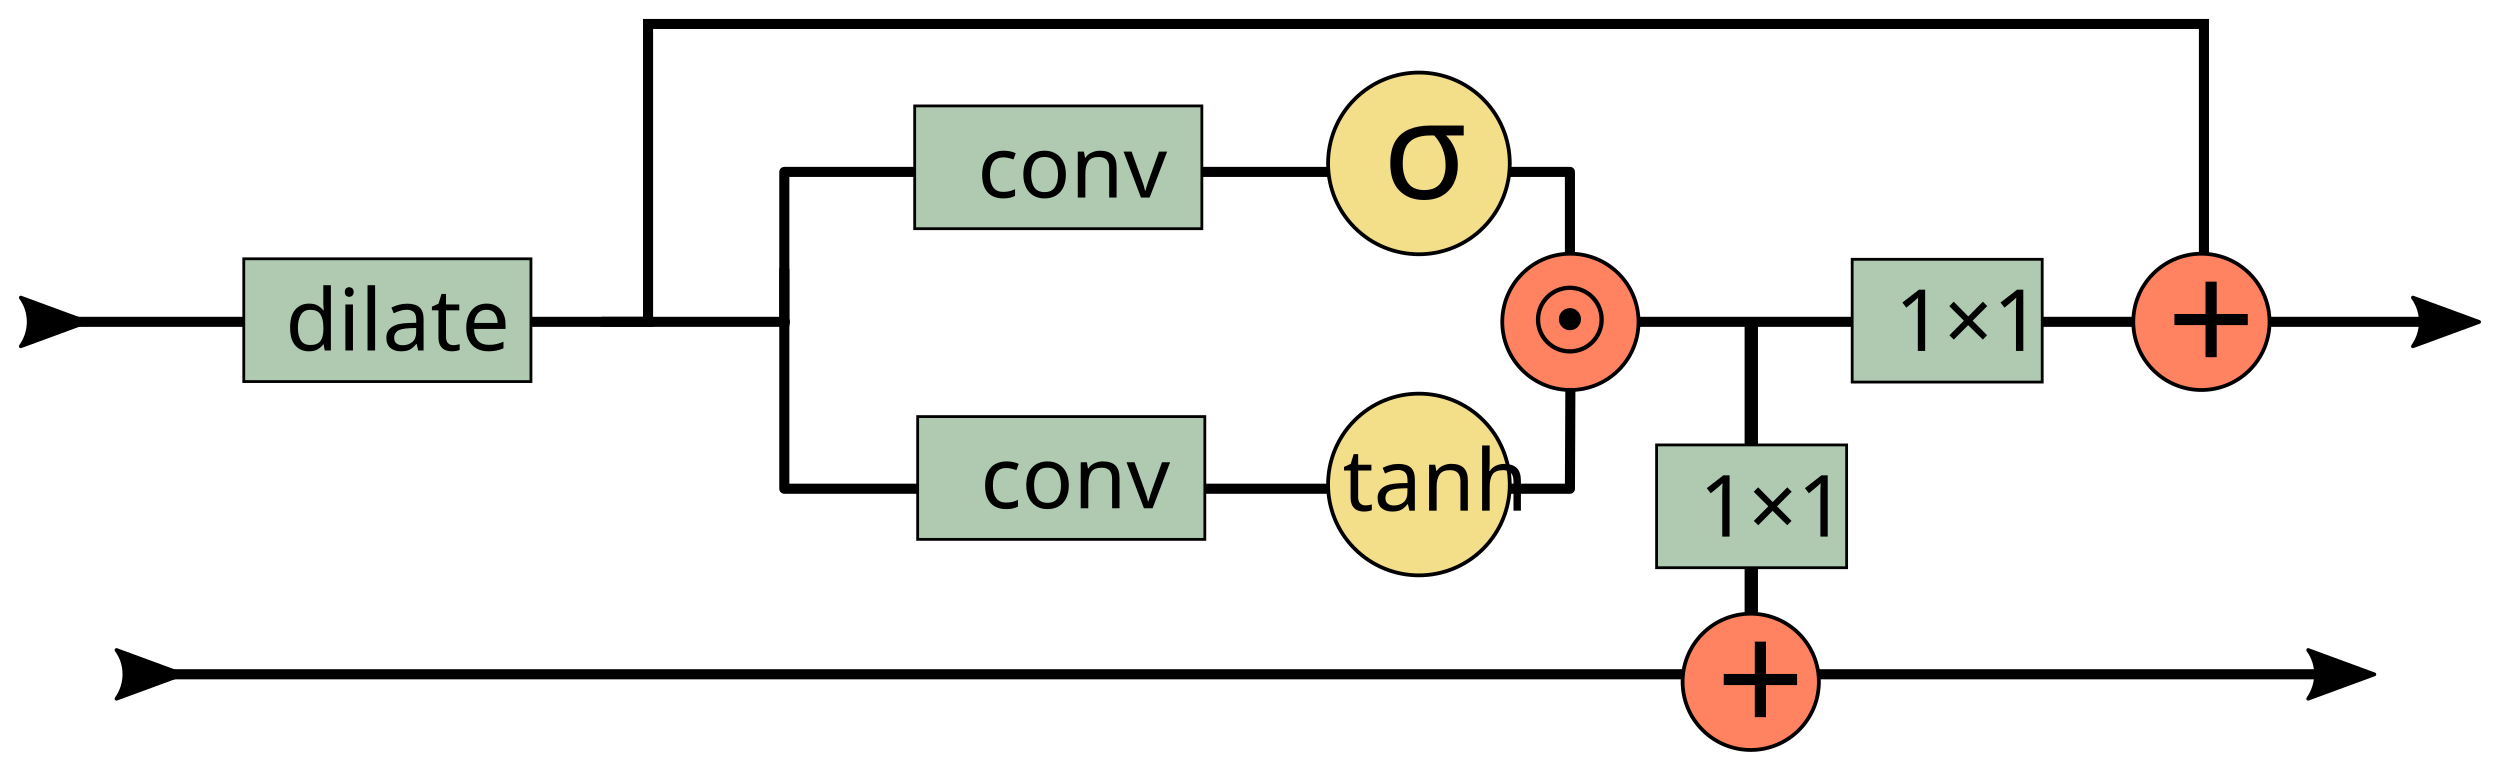
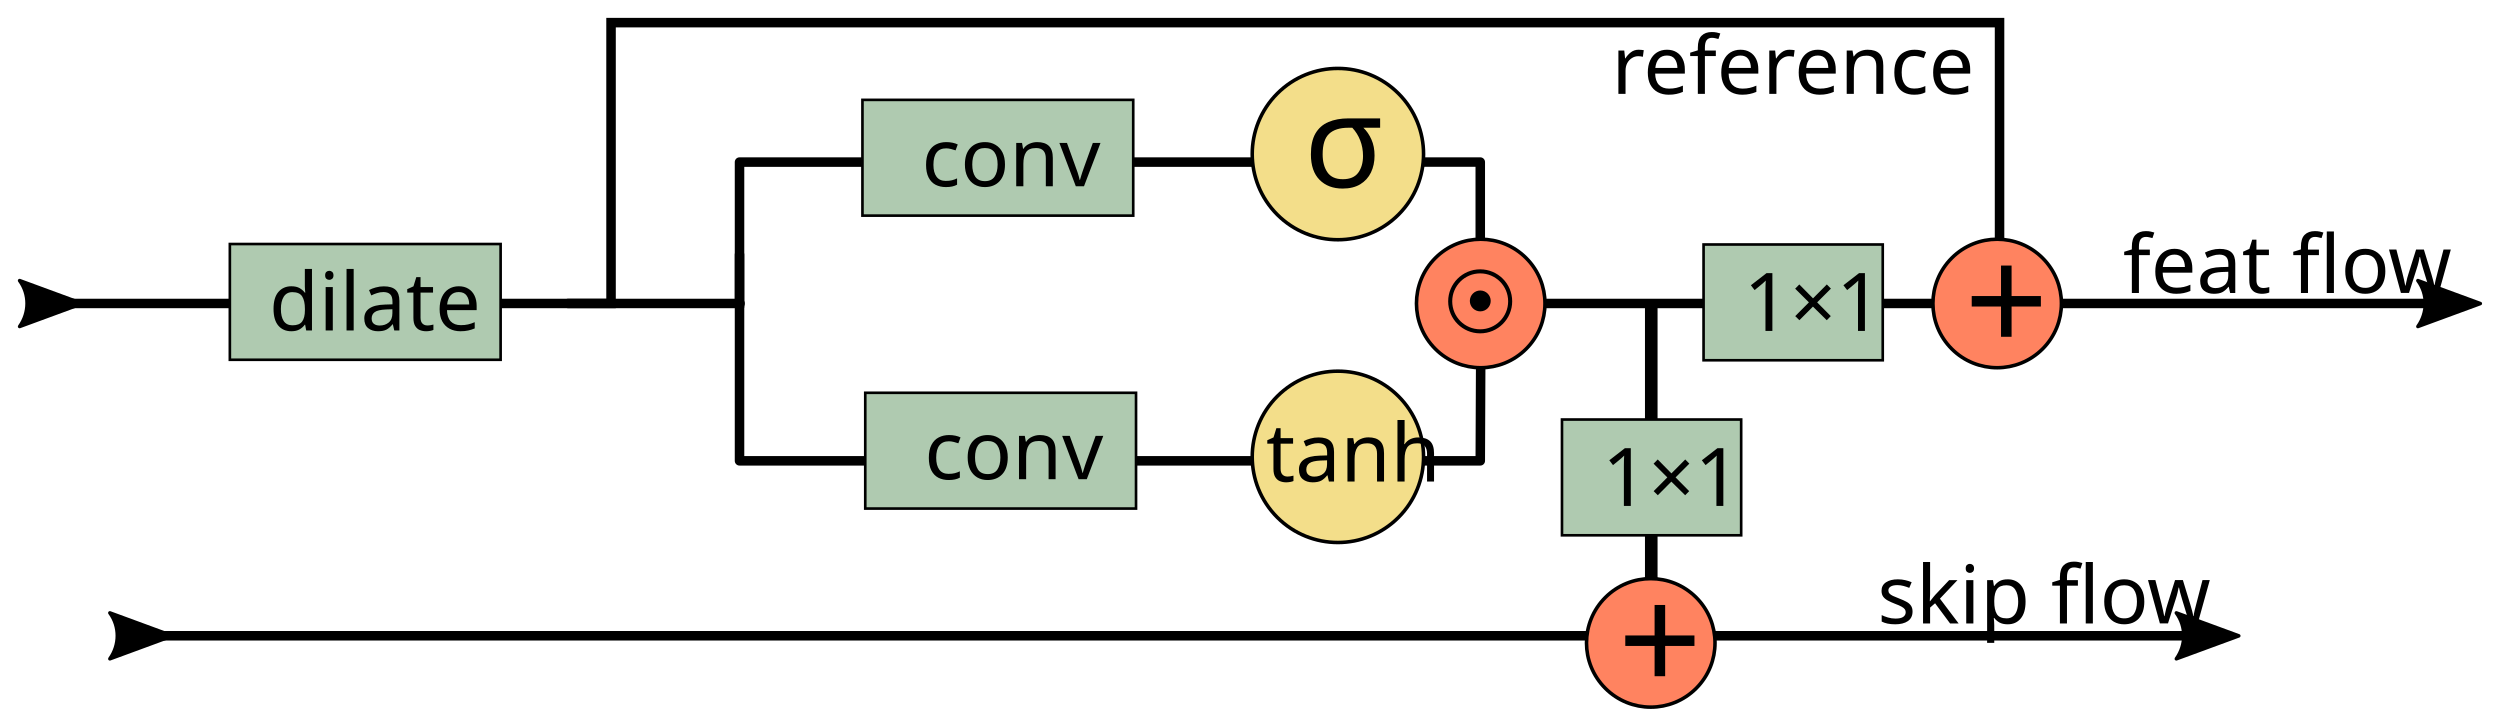
- <svg xmlns="http://www.w3.org/2000/svg" width="660.4" height="203.61" version="1.1" viewBox="0 0 660.4 203.61" xml:space="preserve">
+ <svg xmlns="http://www.w3.org/2000/svg" width="700.4" height="203.61" version="1.1" viewBox="0 0 700.4 203.61" xml:space="preserve">
  <defs>
    <marker id="marker8311" overflow="visible" orient="auto">
      <path transform="scale(-.6)" d="m8.719 4.034-10.926-4.018 10.926-4.018c-1.746 2.372-1.735 5.617-6e-7 8.035z" fill-rule="evenodd" stroke="#000" stroke-linejoin="round" stroke-width=".625" />
    </marker>
    <marker id="marker8217" overflow="visible" orient="auto">
      <path transform="scale(-.6)" d="m8.719 4.034-10.926-4.018 10.926-4.018c-1.746 2.372-1.735 5.617-6e-7 8.035z" fill-rule="evenodd" stroke="#000" stroke-linejoin="round" stroke-width=".625" />
    </marker>
    <marker id="Arrow2Mend" overflow="visible" orient="auto">
      <path transform="scale(-.6)" d="m8.719 4.034-10.926-4.018 10.926-4.018c-1.746 2.372-1.735 5.617-6e-7 8.035z" fill-rule="evenodd" stroke="#000" stroke-linejoin="round" stroke-width=".625" />
    </marker>
    <marker id="Arrow2Mend-7" overflow="visible" orient="auto">
      <path transform="scale(-.6)" d="m8.719 4.034-10.926-4.018 10.926-4.018c-1.746 2.372-1.735 5.617-6e-7 8.035z" fill-rule="evenodd" stroke="#000" stroke-linejoin="round" stroke-width=".625" />
    </marker>
  </defs>
  <g transform="matrix(1.3333 0 0 -1.3333 -63.582 239.04)">
    <g fill="none" stroke="#000" stroke-linecap="round" stroke-miterlimit="10">
      <g stroke-linejoin="round">
        <path d="m345.33 145.23h13.4v-16.213" stroke-width="2" />
        <path d="m203.08 114.87v30.356h126.49" stroke-width="2" />
-         <path d="m372.03 115.52h164.18" marker-end="url(#Arrow2Mend)" stroke-width="2" />
+         <path d="m372.03 115.52h194.18" marker-end="url(#Arrow2Mend)" stroke-width="2" />
      </g>
-       <path d="m62.273 115.52h113.81v59.013h308.26v-57.949" marker-start="url(#marker8311)" stroke-width="2" />
+       <path d="m62.273 115.52h113.81v59.013h291.76v-57.949" marker-start="url(#marker8311)" stroke-width="2" />
    </g>
    <g stroke="#000">
      <path d="m341.54 134.18c-7.029-7.029-18.426-7.029-25.456 0-7.029 7.029-7.029 18.426 0 25.456 7.029 7.029 18.426 7.029 25.456 0 7.029-7.029 7.029-18.426 0-25.456" fill="#f3de8a" stroke-width=".75" />
      <path d="m345.33 82.454h13.4s0.061 10.649 0.085 19.563" fill="none" stroke-linecap="round" stroke-linejoin="round" stroke-miterlimit="10" stroke-width="2" />
-       <path d="m493.39 105.97c-5.272-5.272-13.82-5.272-19.092 0-5.272 5.272-5.272 13.82 0 19.092 5.272 5.272 13.82 5.272 19.092 0 5.272-5.272 5.272-13.82 0-19.092" fill="#ff8360" stroke-width=".75" />
+       <path d="m476.89 105.97c-5.272-5.272-13.82-5.272-19.092 0-5.272 5.272-5.272 13.82 0 19.092 5.272 5.272 13.82 5.272 19.092 0 5.272-5.272 5.272-13.82 0-19.092" fill="#ff8360" stroke-width=".75" />
    </g>
    <g fill="none" stroke="#000" stroke-linecap="round" stroke-linejoin="round" stroke-miterlimit="10">
      <path d="m167.08 115.52h36.11" stroke-width="2" />
      <path d="m203.08 125.79v-43.337h125.6" stroke-width="2" />
      <path d="m394.66 114.82v-79.337" stroke-width="2.647" />
    </g>
    <g>
      <g>
        <path d="m341.54 70.563c-7.029-7.029-18.426-7.029-25.456 0-7.029 7.029-7.029 18.426 0 25.456 7.029 7.029 18.426 7.029 25.456 0 7.029-7.029 7.029-18.426 0-25.456" fill="#f3de8a" stroke="#000" stroke-width=".75" />
        <text transform="scale(1,-1)" x="212.937" y="-225.682" fill="#000000" font-family="'Fira Sans Condensed'" font-size="17.266px" font-stretch="condensed" stroke-width="2.16" style="font-feature-settings:normal;font-variant-caps:normal;font-variant-ligatures:normal;font-variant-numeric:normal">
          <tspan x="212.937" y="-225.682" font-family="'Fira Sans Condensed'" font-size="17.266px" font-stretch="condensed" stroke-width="2.16" style="font-feature-settings:normal;font-variant-caps:normal;font-variant-ligatures:normal;font-variant-numeric:normal" />
        </text>
        <path d="m368.37 105.97c-5.272-5.272-13.82-5.272-19.092 0-5.272 5.272-5.272 13.82 0 19.092 5.272 5.272 13.82 5.272 19.092 0 5.272-5.272 5.272-13.82 0-19.092" fill="#ff8360" stroke="#000" stroke-width=".75" />
      </g>
      <rect transform="scale(1,-1)" x="95.985" y="-128.01" width="56.896" height="24.325" fill="#afcab0" stroke="#000" stroke-width=".556" />
      <text transform="scale(1,-1)" x="104.225" y="-109.851" fill="#000000" font-family="'Fira Sans Condensed'" font-size="17px" font-stretch="condensed" letter-spacing="0px" stroke-width=".75" word-spacing="0px" style="font-feature-settings:normal;font-variant-caps:normal;font-variant-ligatures:normal;font-variant-numeric:normal;line-height:1.25" xml:space="preserve">
        <tspan x="104.225" y="-109.851" stroke-width=".75">dilate</tspan>
      </text>
      <rect transform="scale(1,-1)" x="228.91" y="-158.3" width="56.896" height="24.325" fill="#afcab0" stroke="#000" stroke-width=".556" />
      <text transform="scale(1,-1)" x="241.339" y="-140.144" fill="#000000" font-family="'Fira Sans Condensed'" font-size="17px" font-stretch="condensed" letter-spacing="0px" stroke-width=".75" word-spacing="0px" style="font-feature-settings:normal;font-variant-caps:normal;font-variant-ligatures:normal;font-variant-numeric:normal;line-height:1.25" xml:space="preserve">
        <tspan x="241.339" y="-140.144" stroke-width=".75">conv</tspan>
      </text>
      <rect transform="scale(1,-1)" x="229.5" y="-96.748" width="56.896" height="24.325" fill="#afcab0" stroke="#000" stroke-width=".556" />
    </g>
    <g fill="#000000" font-family="'Fira Sans Condensed'" font-stretch="condensed" letter-spacing="0px" word-spacing="0px">
      <text transform="scale(1,-1)" x="241.922" y="-78.589" font-size="17px" stroke-width=".75" style="font-feature-settings:normal;font-variant-caps:normal;font-variant-ligatures:normal;font-variant-numeric:normal;line-height:1.25" xml:space="preserve">
        <tspan x="241.922" y="-78.589" stroke-width=".75">conv</tspan>
      </text>
      <text transform="scale(1,-1)" x="321.658" y="-139.926" font-size="27.032px" stroke-width="1.193" style="font-feature-settings:normal;font-variant-caps:normal;font-variant-ligatures:normal;font-variant-numeric:normal;line-height:1.25" xml:space="preserve">
        <tspan x="321.658" y="-139.926" stroke-width="1.193">σ</tspan>
      </text>
      <text transform="scale(1,-1)" x="313.711" y="-78.106" font-size="17px" stroke-width=".75" style="font-feature-settings:normal;font-variant-caps:normal;font-variant-ligatures:normal;font-variant-numeric:normal;line-height:1.25" xml:space="preserve">
        <tspan x="313.711" y="-78.106" stroke-width=".75">tanh</tspan>
      </text>
    </g>
    <g>
      <rect transform="scale(1,-1)" x="375.9" y="-91.131" width="37.65" height="24.325" fill="#afcab0" stroke="#000" stroke-width=".556" />
      <text transform="scale(1,-1)" x="384.33" y="-72.973" fill="#000000" font-family="'Fira Sans Condensed'" font-size="17px" font-stretch="condensed" letter-spacing="0px" stroke-width=".75" word-spacing="0px" style="font-feature-settings:normal;font-variant-caps:normal;font-variant-ligatures:normal;font-variant-numeric:normal;line-height:1.25" xml:space="preserve">
        <tspan x="384.33" y="-72.973" stroke-width=".75">1×1</tspan>
      </text>
-       <rect transform="scale(1,-1)" x="414.65" y="-127.91" width="37.65" height="24.325" fill="#afcab0" stroke="#000" stroke-width=".556" />
-       <text transform="scale(1,-1)" x="423.078" y="-109.748" fill="#000000" font-family="'Fira Sans Condensed'" font-size="17px" font-stretch="condensed" letter-spacing="0px" stroke-width=".75" word-spacing="0px" style="font-feature-settings:normal;font-variant-caps:normal;font-variant-ligatures:normal;font-variant-numeric:normal;line-height:1.25" xml:space="preserve">
-         <tspan x="423.078" y="-109.748" stroke-width=".75">1×1</tspan>
+       <rect transform="scale(1,-1)" x="405.65" y="-127.91" width="37.65" height="24.325" fill="#afcab0" stroke="#000" stroke-width=".556" />
+       <text transform="scale(1,-1)" x="414.078" y="-109.748" fill="#000000" font-family="'Fira Sans Condensed'" font-size="17px" font-stretch="condensed" letter-spacing="0px" stroke-width=".75" word-spacing="0px" style="font-feature-settings:normal;font-variant-caps:normal;font-variant-ligatures:normal;font-variant-numeric:normal;line-height:1.25" xml:space="preserve">
+         <tspan x="414.078" y="-109.748" stroke-width=".75">1×1</tspan>
      </text>
-       <text transform="scale(1,-1)" x="476.951" y="-105.077" fill="#000000" font-family="'Fira Sans Condensed'" font-size="30.916px" font-stretch="condensed" letter-spacing="0px" stroke-width="1.364" word-spacing="0px" style="font-feature-settings:normal;font-variant-caps:normal;font-variant-ligatures:normal;font-variant-numeric:normal;line-height:1.25" xml:space="preserve">
-         <tspan x="476.951" y="-105.077" stroke-width="1.364">+</tspan>
+       <text transform="scale(1,-1)" x="460.451" y="-105.077" fill="#000000" font-family="'Fira Sans Condensed'" font-size="30.916px" font-stretch="condensed" letter-spacing="0px" stroke-width="1.364" word-spacing="0px" style="font-feature-settings:normal;font-variant-caps:normal;font-variant-ligatures:normal;font-variant-numeric:normal;line-height:1.25" xml:space="preserve">
+         <tspan x="460.451" y="-105.077" stroke-width="1.364">+</tspan>
      </text>
    </g>
    <path d="m81.236 45.696h434.22" fill="none" marker-end="url(#Arrow2Mend-7)" marker-start="url(#marker8217)" stroke="#000" stroke-linecap="round" stroke-linejoin="round" stroke-miterlimit="10" stroke-width="2" />
    <path d="m404.1 34.65c-5.272-5.272-13.82-5.272-19.092 0-5.272 5.272-5.272 13.82 0 19.092 5.272 5.272 13.82 5.272 19.092 0 5.272-5.272 5.272-13.82 0-19.092" fill="#ff8360" stroke="#000" stroke-width=".75" />
    <text transform="scale(1,-1)" x="387.658" y="-33.757" fill="#000000" font-family="'Fira Sans Condensed'" font-size="30.916px" font-stretch="condensed" letter-spacing="0px" stroke-width="1.364" word-spacing="0px" style="font-feature-settings:normal;font-variant-caps:normal;font-variant-ligatures:normal;font-variant-numeric:normal;line-height:1.25" xml:space="preserve">
      <tspan x="387.658" y="-33.757" stroke-width="1.364">+</tspan>
    </text>
    <g transform="matrix(.66874 0 0 .66874 197.03 -50.572)" stroke="#000">
      <circle transform="scale(1,-1)" cx="241.77" cy="-249.03" r="9.422" fill="none" stroke-width="1.272" />
      <circle transform="scale(1,-1)" cx="241.8" cy="-249.16" r="2.905" stroke-width=".75" />
    </g>
+     <g fill="#000000" font-family="'Fira Sans Condensed'" font-size="17px" font-stretch="condensed" letter-spacing="0px" stroke-width=".75" word-spacing="0px">
+       <text transform="scale(1,-1)" x="442.189" y="-48.274" style="font-feature-settings:normal;font-variant-caps:normal;font-variant-ligatures:normal;font-variant-numeric:normal;line-height:1.25" xml:space="preserve">
+         <tspan x="442.189" y="-48.274" stroke-width=".75">skip flow</tspan>
+       </text>
+       <text transform="scale(1,-1)" x="493.786" y="-117.722" style="font-feature-settings:normal;font-variant-caps:normal;font-variant-ligatures:normal;font-variant-numeric:normal;line-height:1.25" xml:space="preserve">
+         <tspan x="493.786" y="-117.722" stroke-width=".75">feat flow</tspan>
+       </text>
+       <text transform="scale(1,-1)" x="386.317" y="-159.553" style="font-feature-settings:normal;font-variant-caps:normal;font-variant-ligatures:normal;font-variant-numeric:normal;line-height:1.25" xml:space="preserve">
+         <tspan x="386.317" y="-159.553" stroke-width=".75">reference</tspan>
+       </text>
+     </g>
  </g>
</svg>
